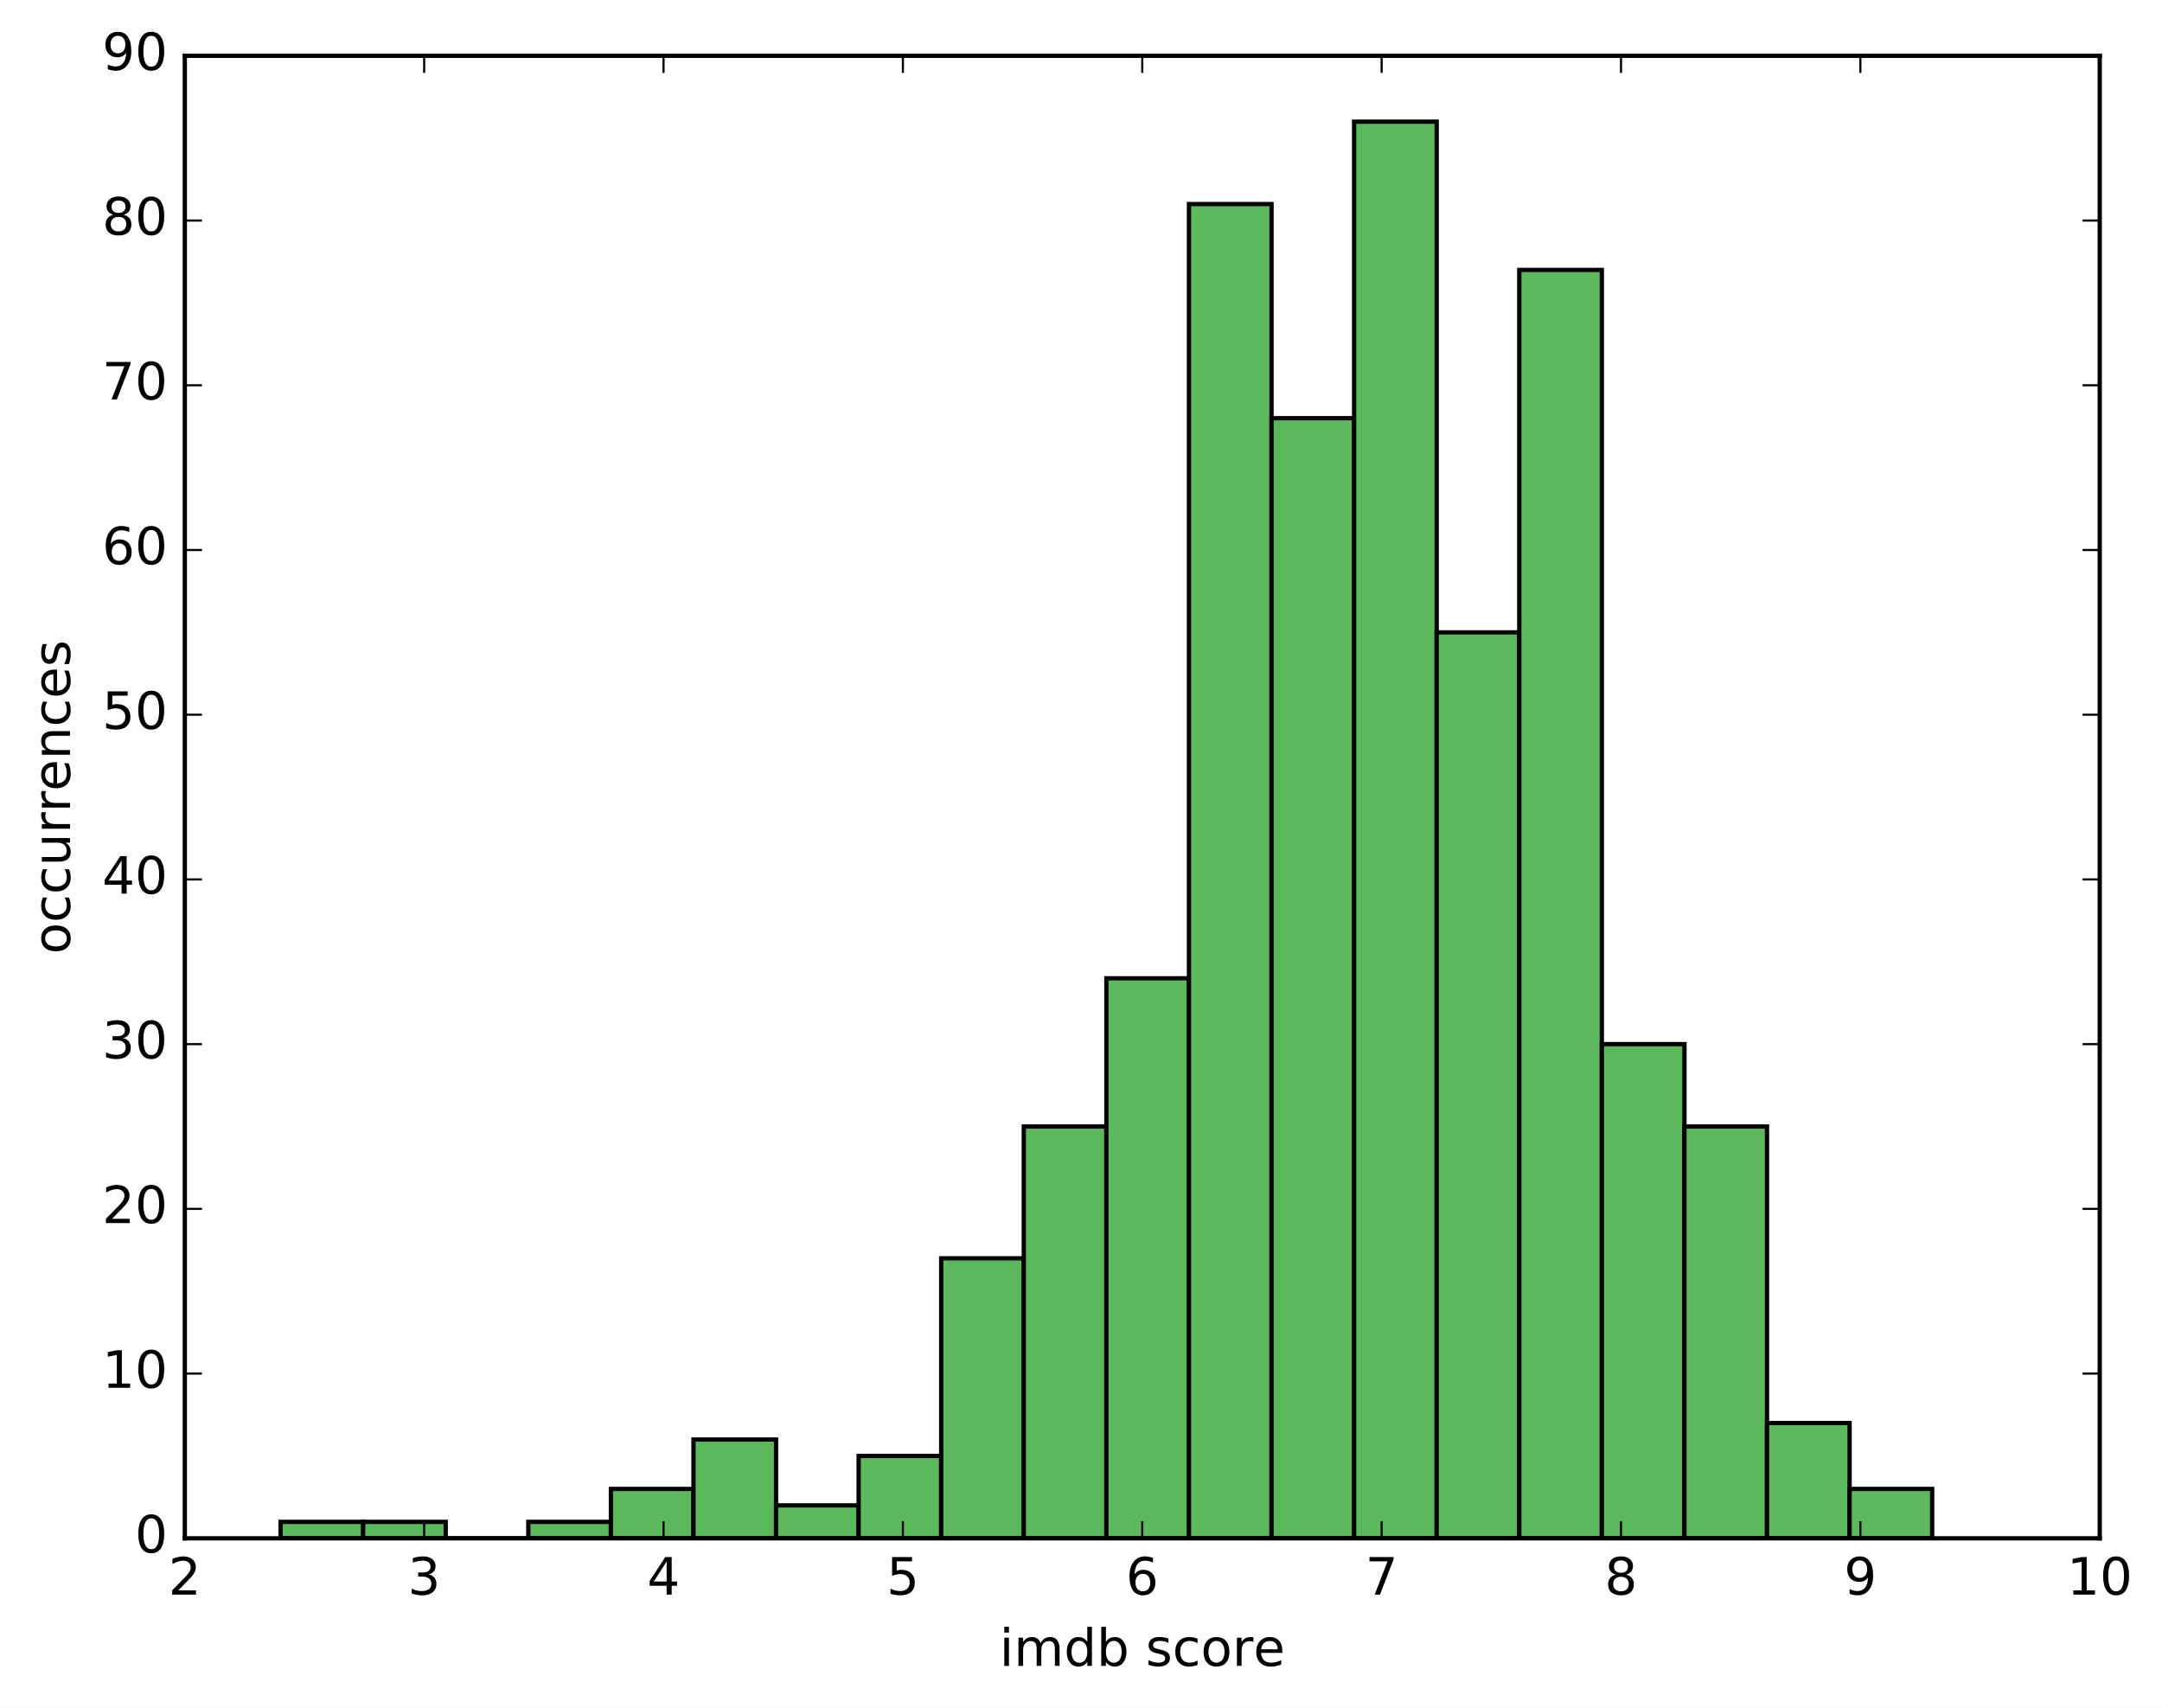
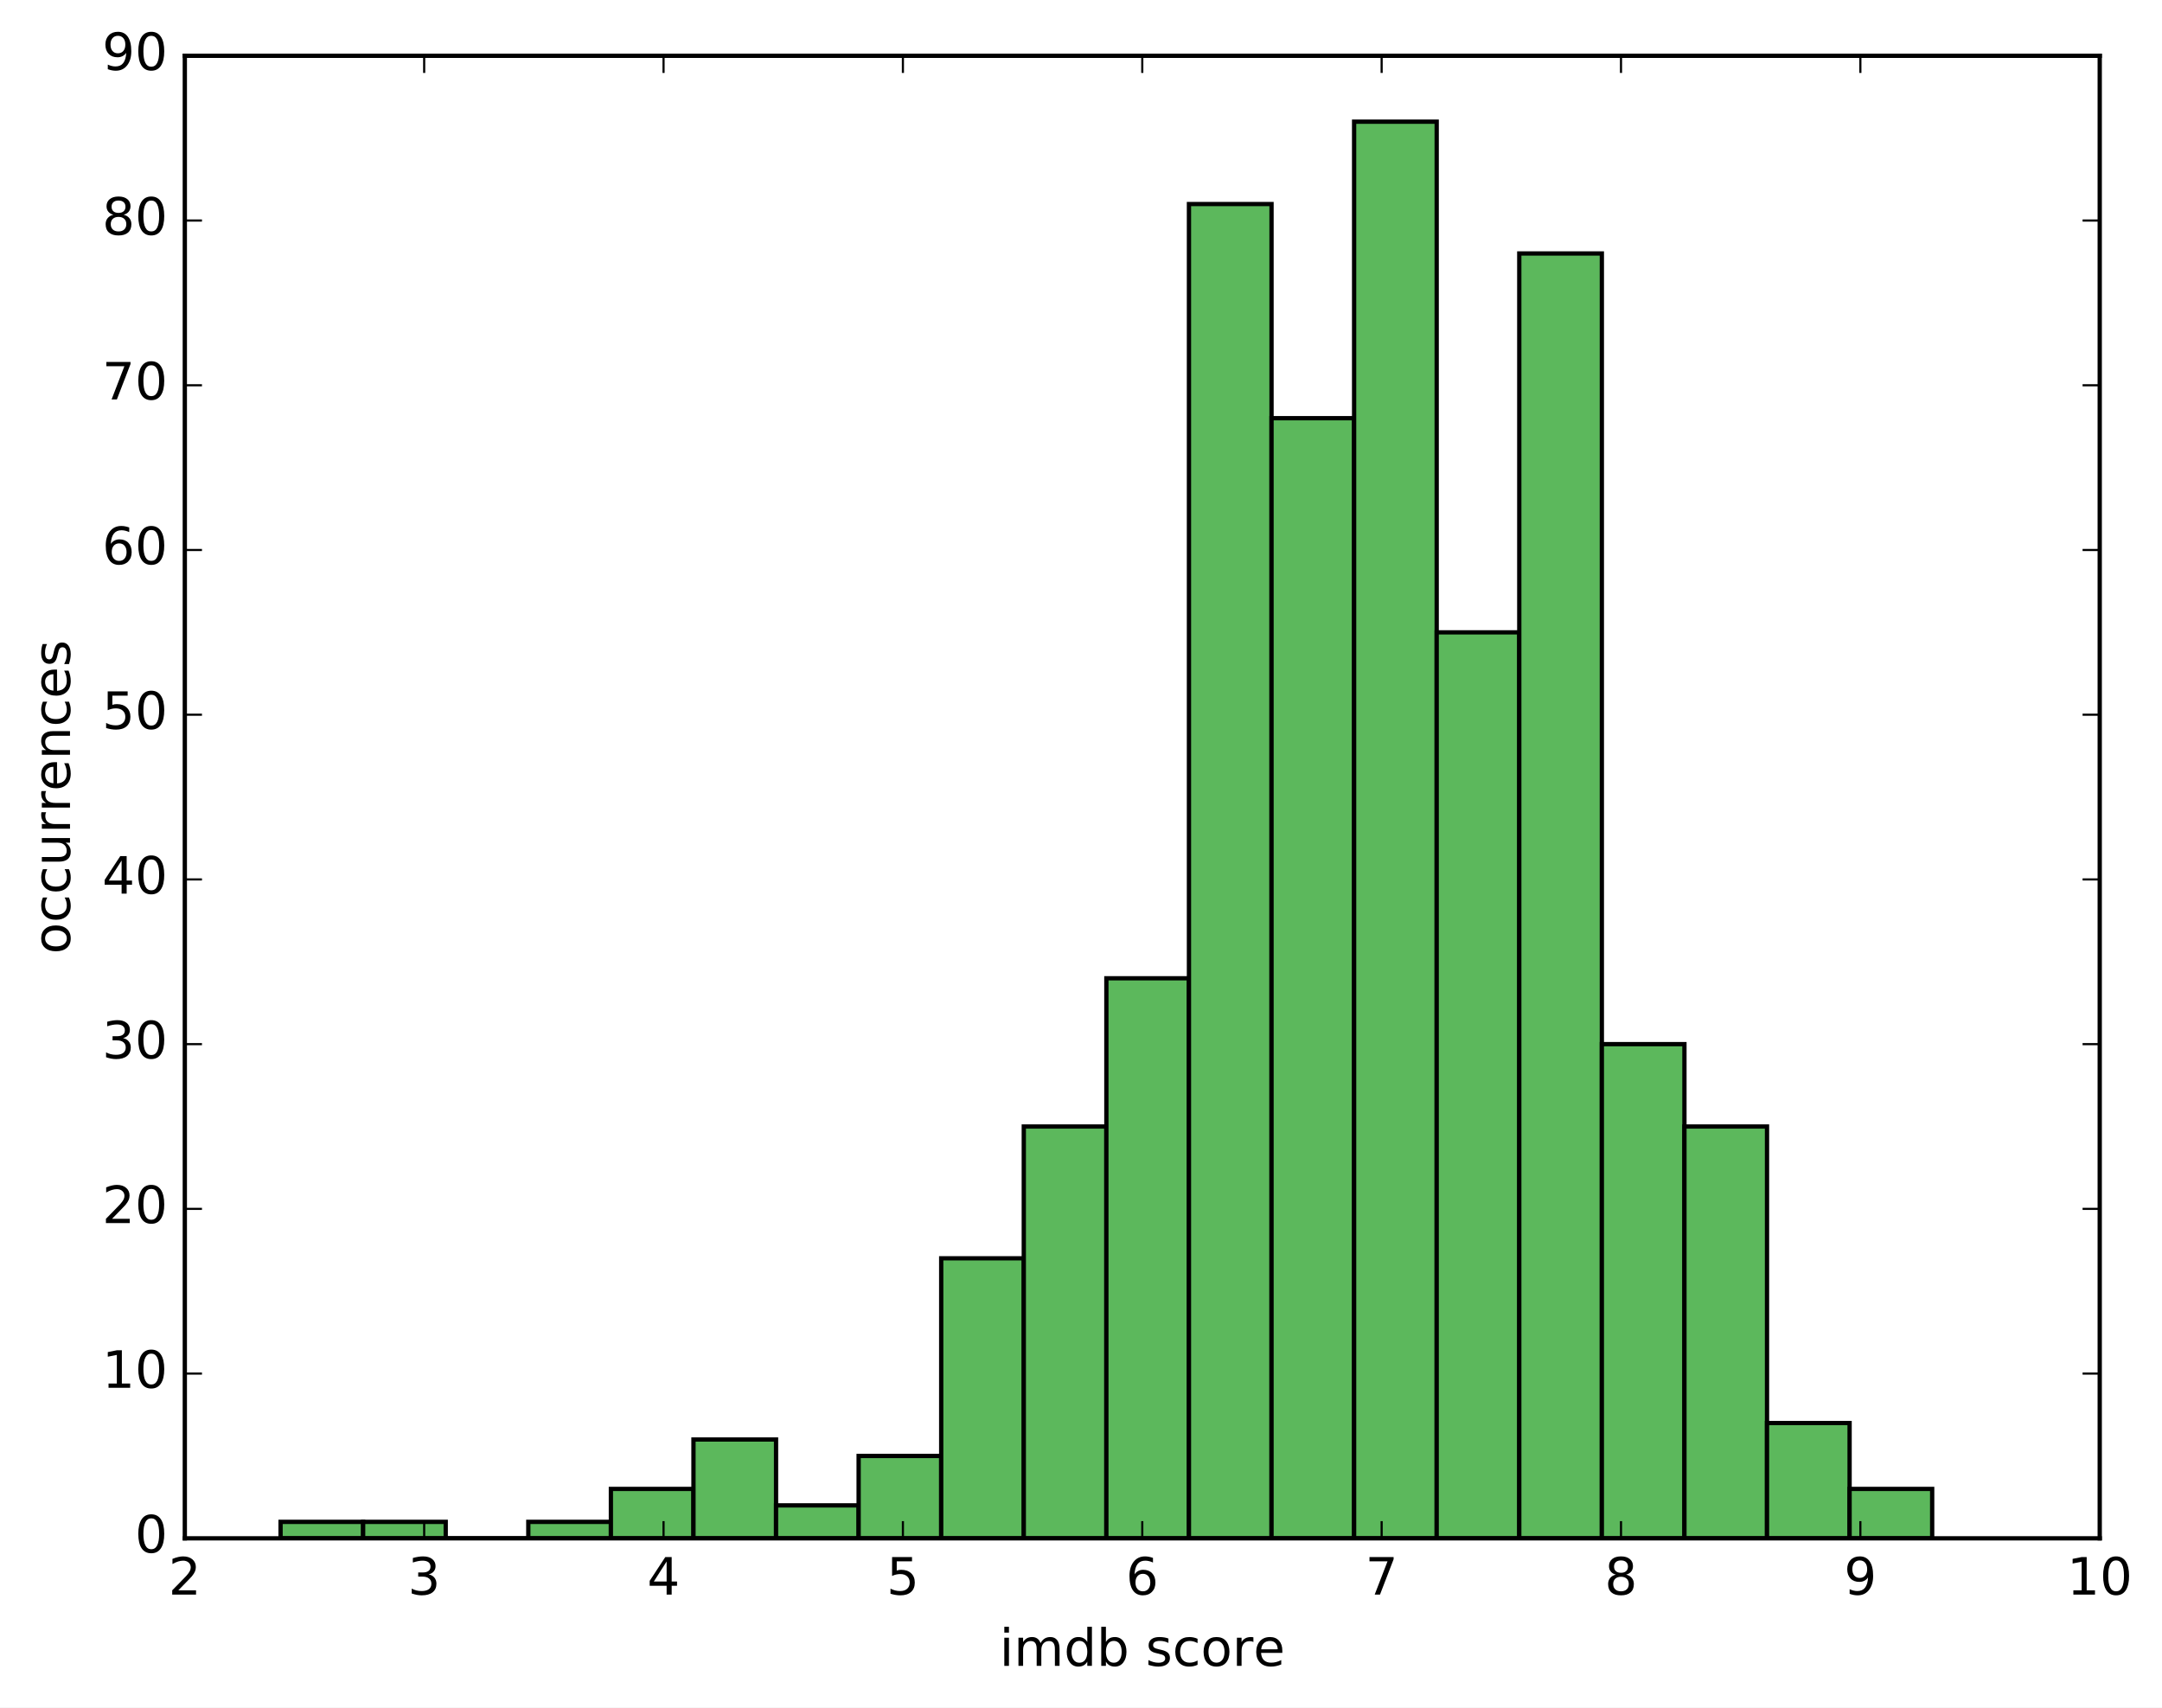
<svg xmlns="http://www.w3.org/2000/svg" xmlns:xlink="http://www.w3.org/1999/xlink" height="398pt" version="1.1" viewBox="0 0 504 398" width="504pt">
  <defs>
    <style type="text/css">
*{stroke-linecap:butt;stroke-linejoin:round;stroke-miterlimit:100000;}
  </style>
  </defs>
  <g id="figure_1">
    <g id="patch_1">
      <path d="M 0 398.034  L 504.319 398.034  L 504.319 0  L 0 0  z " style="fill:#ffffff;" />
    </g>
    <g id="axes_1">
      <g id="patch_2">
        <path d="M 43.084 358.607  L 489.484 358.607  L 489.484 13.007  L 43.084 13.007  z " style="fill:#ffffff;" />
      </g>
      <g id="patch_3">
-         <path clip-path="url(#pb5f5af9850)" d="M 65.404 358.607  L 84.655 358.607  L 84.655 354.767  L 65.404 354.767  z " style="fill:#5cb85c;stroke:#000000;stroke-linejoin:miter;" />
+         <path clip-path="url(#p7458711884)" d="M 65.404 358.607  L 84.655 358.607  L 84.655 354.767  L 65.404 354.767  z " style="fill:#5cb85c;stroke:#000000;stroke-linejoin:miter;" />
      </g>
      <g id="patch_4">
-         <path clip-path="url(#pb5f5af9850)" d="M 84.655 358.607  L 103.906 358.607  L 103.906 354.767  L 84.655 354.767  z " style="fill:#5cb85c;stroke:#000000;stroke-linejoin:miter;" />
+         <path clip-path="url(#p7458711884)" d="M 84.655 358.607  L 103.906 358.607  L 103.906 354.767  L 84.655 354.767  z " style="fill:#5cb85c;stroke:#000000;stroke-linejoin:miter;" />
      </g>
      <g id="patch_5">
-         <path clip-path="url(#pb5f5af9850)" d="M 103.906 358.607  L 123.157 358.607  L 123.157 358.607  L 103.906 358.607  z " style="fill:#5cb85c;stroke:#000000;stroke-linejoin:miter;" />
+         <path clip-path="url(#p7458711884)" d="M 103.906 358.607  L 123.157 358.607  L 123.157 358.607  L 103.906 358.607  z " style="fill:#5cb85c;stroke:#000000;stroke-linejoin:miter;" />
      </g>
      <g id="patch_6">
-         <path clip-path="url(#pb5f5af9850)" d="M 123.157 358.607  L 142.408 358.607  L 142.408 354.767  L 123.157 354.767  z " style="fill:#5cb85c;stroke:#000000;stroke-linejoin:miter;" />
+         <path clip-path="url(#p7458711884)" d="M 123.157 358.607  L 142.408 358.607  L 142.408 354.767  L 123.157 354.767  z " style="fill:#5cb85c;stroke:#000000;stroke-linejoin:miter;" />
      </g>
      <g id="patch_7">
-         <path clip-path="url(#pb5f5af9850)" d="M 142.408 358.607  L 161.659 358.607  L 161.659 347.087  L 142.408 347.087  z " style="fill:#5cb85c;stroke:#000000;stroke-linejoin:miter;" />
+         <path clip-path="url(#p7458711884)" d="M 142.408 358.607  L 161.659 358.607  L 161.659 347.087  L 142.408 347.087  z " style="fill:#5cb85c;stroke:#000000;stroke-linejoin:miter;" />
      </g>
      <g id="patch_8">
-         <path clip-path="url(#pb5f5af9850)" d="M 161.659 358.607  L 180.91 358.607  L 180.91 335.567  L 161.659 335.567  z " style="fill:#5cb85c;stroke:#000000;stroke-linejoin:miter;" />
+         <path clip-path="url(#p7458711884)" d="M 161.659 358.607  L 180.91 358.607  L 180.91 335.567  L 161.659 335.567  z " style="fill:#5cb85c;stroke:#000000;stroke-linejoin:miter;" />
      </g>
      <g id="patch_9">
-         <path clip-path="url(#pb5f5af9850)" d="M 180.91 358.607  L 200.161 358.607  L 200.161 350.927  L 180.91 350.927  z " style="fill:#5cb85c;stroke:#000000;stroke-linejoin:miter;" />
+         <path clip-path="url(#p7458711884)" d="M 180.91 358.607  L 200.161 358.607  L 200.161 350.927  L 180.91 350.927  z " style="fill:#5cb85c;stroke:#000000;stroke-linejoin:miter;" />
      </g>
      <g id="patch_10">
-         <path clip-path="url(#pb5f5af9850)" d="M 200.161 358.607  L 219.412 358.607  L 219.412 339.407  L 200.161 339.407  z " style="fill:#5cb85c;stroke:#000000;stroke-linejoin:miter;" />
+         <path clip-path="url(#p7458711884)" d="M 200.161 358.607  L 219.412 358.607  L 219.412 339.407  L 200.161 339.407  z " style="fill:#5cb85c;stroke:#000000;stroke-linejoin:miter;" />
      </g>
      <g id="patch_11">
-         <path clip-path="url(#pb5f5af9850)" d="M 219.412 358.607  L 238.663 358.607  L 238.663 293.327  L 219.412 293.327  z " style="fill:#5cb85c;stroke:#000000;stroke-linejoin:miter;" />
+         <path clip-path="url(#p7458711884)" d="M 219.412 358.607  L 238.663 358.607  L 238.663 293.327  L 219.412 293.327  z " style="fill:#5cb85c;stroke:#000000;stroke-linejoin:miter;" />
      </g>
      <g id="patch_12">
-         <path clip-path="url(#pb5f5af9850)" d="M 238.663 358.607  L 257.914 358.607  L 257.914 262.607  L 238.663 262.607  z " style="fill:#5cb85c;stroke:#000000;stroke-linejoin:miter;" />
+         <path clip-path="url(#p7458711884)" d="M 238.663 358.607  L 257.914 358.607  L 257.914 262.607  L 238.663 262.607  z " style="fill:#5cb85c;stroke:#000000;stroke-linejoin:miter;" />
      </g>
      <g id="patch_13">
-         <path clip-path="url(#pb5f5af9850)" d="M 257.914 358.607  L 277.165 358.607  L 277.165 228.047  L 257.914 228.047  z " style="fill:#5cb85c;stroke:#000000;stroke-linejoin:miter;" />
+         <path clip-path="url(#p7458711884)" d="M 257.914 358.607  L 277.165 358.607  L 277.165 228.047  L 257.914 228.047  z " style="fill:#5cb85c;stroke:#000000;stroke-linejoin:miter;" />
      </g>
      <g id="patch_14">
-         <path clip-path="url(#pb5f5af9850)" d="M 277.165 358.607  L 296.416 358.607  L 296.416 47.567  L 277.165 47.567  z " style="fill:#5cb85c;stroke:#000000;stroke-linejoin:miter;" />
+         <path clip-path="url(#p7458711884)" d="M 277.165 358.607  L 296.416 358.607  L 296.416 47.567  L 277.165 47.567  z " style="fill:#5cb85c;stroke:#000000;stroke-linejoin:miter;" />
      </g>
      <g id="patch_15">
-         <path clip-path="url(#pb5f5af9850)" d="M 296.416 358.607  L 315.667 358.607  L 315.667 97.487  L 296.416 97.487  z " style="fill:#5cb85c;stroke:#000000;stroke-linejoin:miter;" />
+         <path clip-path="url(#p7458711884)" d="M 296.416 358.607  L 315.667 358.607  L 315.667 97.487  L 296.416 97.487  z " style="fill:#5cb85c;stroke:#000000;stroke-linejoin:miter;" />
      </g>
      <g id="patch_16">
-         <path clip-path="url(#pb5f5af9850)" d="M 315.667 358.607  L 334.918 358.607  L 334.918 28.367  L 315.667 28.367  z " style="fill:#5cb85c;stroke:#000000;stroke-linejoin:miter;" />
+         <path clip-path="url(#p7458711884)" d="M 315.667 358.607  L 334.918 358.607  L 334.918 28.367  L 315.667 28.367  z " style="fill:#5cb85c;stroke:#000000;stroke-linejoin:miter;" />
      </g>
      <g id="patch_17">
-         <path clip-path="url(#pb5f5af9850)" d="M 334.918 358.607  L 354.169 358.607  L 354.169 147.407  L 334.918 147.407  z " style="fill:#5cb85c;stroke:#000000;stroke-linejoin:miter;" />
+         <path clip-path="url(#p7458711884)" d="M 334.918 358.607  L 354.169 358.607  L 354.169 147.407  L 334.918 147.407  z " style="fill:#5cb85c;stroke:#000000;stroke-linejoin:miter;" />
      </g>
      <g id="patch_18">
-         <path clip-path="url(#pb5f5af9850)" d="M 354.169 358.607  L 373.42 358.607  L 373.42 62.927  L 354.169 62.927  z " style="fill:#5cb85c;stroke:#000000;stroke-linejoin:miter;" />
+         <path clip-path="url(#p7458711884)" d="M 354.169 358.607  L 373.42 358.607  L 373.42 59.087  L 354.169 59.087  z " style="fill:#5cb85c;stroke:#000000;stroke-linejoin:miter;" />
      </g>
      <g id="patch_19">
-         <path clip-path="url(#pb5f5af9850)" d="M 373.42 358.607  L 392.671 358.607  L 392.671 243.407  L 373.42 243.407  z " style="fill:#5cb85c;stroke:#000000;stroke-linejoin:miter;" />
+         <path clip-path="url(#p7458711884)" d="M 373.42 358.607  L 392.671 358.607  L 392.671 243.407  L 373.42 243.407  z " style="fill:#5cb85c;stroke:#000000;stroke-linejoin:miter;" />
      </g>
      <g id="patch_20">
-         <path clip-path="url(#pb5f5af9850)" d="M 392.671 358.607  L 411.922 358.607  L 411.922 262.607  L 392.671 262.607  z " style="fill:#5cb85c;stroke:#000000;stroke-linejoin:miter;" />
+         <path clip-path="url(#p7458711884)" d="M 392.671 358.607  L 411.922 358.607  L 411.922 262.607  L 392.671 262.607  z " style="fill:#5cb85c;stroke:#000000;stroke-linejoin:miter;" />
      </g>
      <g id="patch_21">
-         <path clip-path="url(#pb5f5af9850)" d="M 411.922 358.607  L 431.173 358.607  L 431.173 331.727  L 411.922 331.727  z " style="fill:#5cb85c;stroke:#000000;stroke-linejoin:miter;" />
+         <path clip-path="url(#p7458711884)" d="M 411.922 358.607  L 431.173 358.607  L 431.173 331.727  L 411.922 331.727  z " style="fill:#5cb85c;stroke:#000000;stroke-linejoin:miter;" />
      </g>
      <g id="patch_22">
-         <path clip-path="url(#pb5f5af9850)" d="M 431.173 358.607  L 450.424 358.607  L 450.424 347.087  L 431.173 347.087  z " style="fill:#5cb85c;stroke:#000000;stroke-linejoin:miter;" />
+         <path clip-path="url(#p7458711884)" d="M 431.173 358.607  L 450.424 358.607  L 450.424 347.087  L 431.173 347.087  z " style="fill:#5cb85c;stroke:#000000;stroke-linejoin:miter;" />
      </g>
      <g id="patch_23">
        <path d="M 43.084 13.007  L 489.484 13.007  " style="fill:none;stroke:#000000;stroke-linecap:square;stroke-linejoin:miter;" />
      </g>
      <g id="patch_24">
        <path d="M 489.484 358.607  L 489.484 13.007  " style="fill:none;stroke:#000000;stroke-linecap:square;stroke-linejoin:miter;" />
      </g>
      <g id="patch_25">
        <path d="M 43.084 358.607  L 489.484 358.607  " style="fill:none;stroke:#000000;stroke-linecap:square;stroke-linejoin:miter;" />
      </g>
      <g id="patch_26">
        <path d="M 43.084 358.607  L 43.084 13.007  " style="fill:none;stroke:#000000;stroke-linecap:square;stroke-linejoin:miter;" />
      </g>
      <g id="matplotlib.axis_1">
        <g id="xtick_1">
          <g id="line2d_1">
            <defs>
-               <path d="M 0 0  L 0 -4  " id="m257d3e82ee" style="stroke:#000000;stroke-width:0.5;" />
-             </defs>
-             <g>
-               <use style="stroke:#000000;stroke-width:0.5;" x="43.084" xlink:href="#m257d3e82ee" y="358.607" />
+               <path d="M 0 0  L 0 -4  " id="mbb255aae9f" style="stroke:#000000;stroke-width:0.5;" />
+             </defs>
+             <g>
+               <use style="stroke:#000000;stroke-width:0.5;" x="43.084" xlink:href="#mbb255aae9f" y="358.607" />
            </g>
          </g>
          <g id="line2d_2">
            <defs>
-               <path d="M 0 0  L 0 4  " id="m4eb348fe2f" style="stroke:#000000;stroke-width:0.5;" />
-             </defs>
-             <g>
-               <use style="stroke:#000000;stroke-width:0.5;" x="43.084" xlink:href="#m4eb348fe2f" y="13.007" />
+               <path d="M 0 0  L 0 4  " id="ma4d9a3d38c" style="stroke:#000000;stroke-width:0.5;" />
+             </defs>
+             <g>
+               <use style="stroke:#000000;stroke-width:0.5;" x="43.084" xlink:href="#ma4d9a3d38c" y="13.007" />
            </g>
          </g>
          <g id="text_1">
            <defs>
              <path d="M 19.188 8.297  L 53.609 8.297  L 53.609 0  L 7.328 0  L 7.328 8.297  Q 12.938 14.109 22.625 23.891  Q 32.328 33.688 34.812 36.531  Q 39.547 41.844 41.422 45.531  Q 43.312 49.219 43.312 52.781  Q 43.312 58.594 39.234 62.25  Q 35.156 65.922 28.609 65.922  Q 23.969 65.922 18.812 64.312  Q 13.672 62.703 7.812 59.422  L 7.812 69.391  Q 13.766 71.781 18.938 73  Q 24.125 74.219 28.422 74.219  Q 39.75 74.219 46.484 68.547  Q 53.219 62.891 53.219 53.422  Q 53.219 48.922 51.531 44.891  Q 49.859 40.875 45.406 35.406  Q 44.188 33.984 37.641 27.219  Q 31.109 20.453 19.188 8.297  " id="BitstreamVeraSans-Roman-32" />
            </defs>
            <g transform="translate(39.26625 371.725)scale(0.12 -0.12)">
              <use xlink:href="#BitstreamVeraSans-Roman-32" />
            </g>
          </g>
        </g>
        <g id="xtick_2">
          <g id="line2d_3">
            <g>
-               <use style="stroke:#000000;stroke-width:0.5;" x="98.884" xlink:href="#m257d3e82ee" y="358.607" />
+               <use style="stroke:#000000;stroke-width:0.5;" x="98.884" xlink:href="#mbb255aae9f" y="358.607" />
            </g>
          </g>
          <g id="line2d_4">
            <g>
-               <use style="stroke:#000000;stroke-width:0.5;" x="98.884" xlink:href="#m4eb348fe2f" y="13.007" />
+               <use style="stroke:#000000;stroke-width:0.5;" x="98.884" xlink:href="#ma4d9a3d38c" y="13.007" />
            </g>
          </g>
          <g id="text_2">
            <defs>
              <path d="M 40.578 39.312  Q 47.656 37.797 51.625 33  Q 55.609 28.219 55.609 21.188  Q 55.609 10.406 48.188 4.484  Q 40.766 -1.422 27.094 -1.422  Q 22.516 -1.422 17.656 -0.516  Q 12.797 0.391 7.625 2.203  L 7.625 11.719  Q 11.719 9.328 16.594 8.109  Q 21.484 6.891 26.812 6.891  Q 36.078 6.891 40.938 10.547  Q 45.797 14.203 45.797 21.188  Q 45.797 27.641 41.281 31.266  Q 36.766 34.906 28.719 34.906  L 20.219 34.906  L 20.219 43.016  L 29.109 43.016  Q 36.375 43.016 40.234 45.922  Q 44.094 48.828 44.094 54.297  Q 44.094 59.906 40.109 62.906  Q 36.141 65.922 28.719 65.922  Q 24.656 65.922 20.016 65.031  Q 15.375 64.156 9.812 62.312  L 9.812 71.094  Q 15.438 72.656 20.344 73.438  Q 25.25 74.219 29.594 74.219  Q 40.828 74.219 47.359 69.109  Q 53.906 64.016 53.906 55.328  Q 53.906 49.266 50.438 45.094  Q 46.969 40.922 40.578 39.312  " id="BitstreamVeraSans-Roman-33" />
            </defs>
            <g transform="translate(95.06625 371.725)scale(0.12 -0.12)">
              <use xlink:href="#BitstreamVeraSans-Roman-33" />
            </g>
          </g>
        </g>
        <g id="xtick_3">
          <g id="line2d_5">
            <g>
-               <use style="stroke:#000000;stroke-width:0.5;" x="154.684" xlink:href="#m257d3e82ee" y="358.607" />
+               <use style="stroke:#000000;stroke-width:0.5;" x="154.684" xlink:href="#mbb255aae9f" y="358.607" />
            </g>
          </g>
          <g id="line2d_6">
            <g>
-               <use style="stroke:#000000;stroke-width:0.5;" x="154.684" xlink:href="#m4eb348fe2f" y="13.007" />
+               <use style="stroke:#000000;stroke-width:0.5;" x="154.684" xlink:href="#ma4d9a3d38c" y="13.007" />
            </g>
          </g>
          <g id="text_3">
            <defs>
              <path d="M 37.797 64.312  L 12.891 25.391  L 37.797 25.391  z M 35.203 72.906  L 47.609 72.906  L 47.609 25.391  L 58.016 25.391  L 58.016 17.188  L 47.609 17.188  L 47.609 0  L 37.797 0  L 37.797 17.188  L 4.891 17.188  L 4.891 26.703  z " id="BitstreamVeraSans-Roman-34" />
            </defs>
            <g transform="translate(150.8663 371.725)scale(0.12 -0.12)">
              <use xlink:href="#BitstreamVeraSans-Roman-34" />
            </g>
          </g>
        </g>
        <g id="xtick_4">
          <g id="line2d_7">
            <g>
-               <use style="stroke:#000000;stroke-width:0.5;" x="210.484" xlink:href="#m257d3e82ee" y="358.607" />
+               <use style="stroke:#000000;stroke-width:0.5;" x="210.484" xlink:href="#mbb255aae9f" y="358.607" />
            </g>
          </g>
          <g id="line2d_8">
            <g>
-               <use style="stroke:#000000;stroke-width:0.5;" x="210.484" xlink:href="#m4eb348fe2f" y="13.007" />
+               <use style="stroke:#000000;stroke-width:0.5;" x="210.484" xlink:href="#ma4d9a3d38c" y="13.007" />
            </g>
          </g>
          <g id="text_4">
            <defs>
              <path d="M 10.797 72.906  L 49.516 72.906  L 49.516 64.594  L 19.828 64.594  L 19.828 46.734  Q 21.969 47.469 24.109 47.828  Q 26.266 48.188 28.422 48.188  Q 40.625 48.188 47.75 41.5  Q 54.891 34.812 54.891 23.391  Q 54.891 11.625 47.562 5.094  Q 40.234 -1.422 26.906 -1.422  Q 22.312 -1.422 17.547 -0.641  Q 12.797 0.141 7.719 1.703  L 7.719 11.625  Q 12.109 9.234 16.797 8.062  Q 21.484 6.891 26.703 6.891  Q 35.156 6.891 40.078 11.328  Q 45.016 15.766 45.016 23.391  Q 45.016 31 40.078 35.438  Q 35.156 39.891 26.703 39.891  Q 22.75 39.891 18.812 39.016  Q 14.891 38.141 10.797 36.281  z " id="BitstreamVeraSans-Roman-35" />
            </defs>
            <g transform="translate(206.6662 371.725)scale(0.12 -0.12)">
              <use xlink:href="#BitstreamVeraSans-Roman-35" />
            </g>
          </g>
        </g>
        <g id="xtick_5">
          <g id="line2d_9">
            <g>
-               <use style="stroke:#000000;stroke-width:0.5;" x="266.284" xlink:href="#m257d3e82ee" y="358.607" />
+               <use style="stroke:#000000;stroke-width:0.5;" x="266.284" xlink:href="#mbb255aae9f" y="358.607" />
            </g>
          </g>
          <g id="line2d_10">
            <g>
-               <use style="stroke:#000000;stroke-width:0.5;" x="266.284" xlink:href="#m4eb348fe2f" y="13.007" />
+               <use style="stroke:#000000;stroke-width:0.5;" x="266.284" xlink:href="#ma4d9a3d38c" y="13.007" />
            </g>
          </g>
          <g id="text_5">
            <defs>
              <path d="M 33.016 40.375  Q 26.375 40.375 22.484 35.828  Q 18.609 31.297 18.609 23.391  Q 18.609 15.531 22.484 10.953  Q 26.375 6.391 33.016 6.391  Q 39.656 6.391 43.531 10.953  Q 47.406 15.531 47.406 23.391  Q 47.406 31.297 43.531 35.828  Q 39.656 40.375 33.016 40.375  M 52.594 71.297  L 52.594 62.312  Q 48.875 64.062 45.094 64.984  Q 41.312 65.922 37.594 65.922  Q 27.828 65.922 22.672 59.328  Q 17.531 52.734 16.797 39.406  Q 19.672 43.656 24.016 45.922  Q 28.375 48.188 33.594 48.188  Q 44.578 48.188 50.953 41.516  Q 57.328 34.859 57.328 23.391  Q 57.328 12.156 50.688 5.359  Q 44.047 -1.422 33.016 -1.422  Q 20.359 -1.422 13.672 8.266  Q 6.984 17.969 6.984 36.375  Q 6.984 53.656 15.188 63.938  Q 23.391 74.219 37.203 74.219  Q 40.922 74.219 44.703 73.484  Q 48.484 72.75 52.594 71.297  " id="BitstreamVeraSans-Roman-36" />
            </defs>
            <g transform="translate(262.4663 371.725)scale(0.12 -0.12)">
              <use xlink:href="#BitstreamVeraSans-Roman-36" />
            </g>
          </g>
        </g>
        <g id="xtick_6">
          <g id="line2d_11">
            <g>
-               <use style="stroke:#000000;stroke-width:0.5;" x="322.084" xlink:href="#m257d3e82ee" y="358.607" />
+               <use style="stroke:#000000;stroke-width:0.5;" x="322.084" xlink:href="#mbb255aae9f" y="358.607" />
            </g>
          </g>
          <g id="line2d_12">
            <g>
-               <use style="stroke:#000000;stroke-width:0.5;" x="322.084" xlink:href="#m4eb348fe2f" y="13.007" />
+               <use style="stroke:#000000;stroke-width:0.5;" x="322.084" xlink:href="#ma4d9a3d38c" y="13.007" />
            </g>
          </g>
          <g id="text_6">
            <defs>
              <path d="M 8.203 72.906  L 55.078 72.906  L 55.078 68.703  L 28.609 0  L 18.312 0  L 43.219 64.594  L 8.203 64.594  z " id="BitstreamVeraSans-Roman-37" />
            </defs>
            <g transform="translate(318.2663 371.725)scale(0.12 -0.12)">
              <use xlink:href="#BitstreamVeraSans-Roman-37" />
            </g>
          </g>
        </g>
        <g id="xtick_7">
          <g id="line2d_13">
            <g>
-               <use style="stroke:#000000;stroke-width:0.5;" x="377.884" xlink:href="#m257d3e82ee" y="358.607" />
+               <use style="stroke:#000000;stroke-width:0.5;" x="377.884" xlink:href="#mbb255aae9f" y="358.607" />
            </g>
          </g>
          <g id="line2d_14">
            <g>
-               <use style="stroke:#000000;stroke-width:0.5;" x="377.884" xlink:href="#m4eb348fe2f" y="13.007" />
+               <use style="stroke:#000000;stroke-width:0.5;" x="377.884" xlink:href="#ma4d9a3d38c" y="13.007" />
            </g>
          </g>
          <g id="text_7">
            <defs>
              <path d="M 31.781 34.625  Q 24.75 34.625 20.719 30.859  Q 16.703 27.094 16.703 20.516  Q 16.703 13.922 20.719 10.156  Q 24.75 6.391 31.781 6.391  Q 38.812 6.391 42.859 10.172  Q 46.922 13.969 46.922 20.516  Q 46.922 27.094 42.891 30.859  Q 38.875 34.625 31.781 34.625  M 21.922 38.812  Q 15.578 40.375 12.031 44.719  Q 8.5 49.078 8.5 55.328  Q 8.5 64.062 14.719 69.141  Q 20.953 74.219 31.781 74.219  Q 42.672 74.219 48.875 69.141  Q 55.078 64.062 55.078 55.328  Q 55.078 49.078 51.531 44.719  Q 48 40.375 41.703 38.812  Q 48.828 37.156 52.797 32.312  Q 56.781 27.484 56.781 20.516  Q 56.781 9.906 50.312 4.234  Q 43.844 -1.422 31.781 -1.422  Q 19.734 -1.422 13.25 4.234  Q 6.781 9.906 6.781 20.516  Q 6.781 27.484 10.781 32.312  Q 14.797 37.156 21.922 38.812  M 18.312 54.391  Q 18.312 48.734 21.844 45.562  Q 25.391 42.391 31.781 42.391  Q 38.141 42.391 41.719 45.562  Q 45.312 48.734 45.312 54.391  Q 45.312 60.062 41.719 63.234  Q 38.141 66.406 31.781 66.406  Q 25.391 66.406 21.844 63.234  Q 18.312 60.062 18.312 54.391  " id="BitstreamVeraSans-Roman-38" />
            </defs>
            <g transform="translate(374.0663 371.725)scale(0.12 -0.12)">
              <use xlink:href="#BitstreamVeraSans-Roman-38" />
            </g>
          </g>
        </g>
        <g id="xtick_8">
          <g id="line2d_15">
            <g>
-               <use style="stroke:#000000;stroke-width:0.5;" x="433.684" xlink:href="#m257d3e82ee" y="358.607" />
+               <use style="stroke:#000000;stroke-width:0.5;" x="433.684" xlink:href="#mbb255aae9f" y="358.607" />
            </g>
          </g>
          <g id="line2d_16">
            <g>
-               <use style="stroke:#000000;stroke-width:0.5;" x="433.684" xlink:href="#m4eb348fe2f" y="13.007" />
+               <use style="stroke:#000000;stroke-width:0.5;" x="433.684" xlink:href="#ma4d9a3d38c" y="13.007" />
            </g>
          </g>
          <g id="text_8">
            <defs>
              <path d="M 10.984 1.516  L 10.984 10.5  Q 14.703 8.734 18.5 7.812  Q 22.312 6.891 25.984 6.891  Q 35.75 6.891 40.891 13.453  Q 46.047 20.016 46.781 33.406  Q 43.953 29.203 39.594 26.953  Q 35.25 24.703 29.984 24.703  Q 19.047 24.703 12.672 31.312  Q 6.297 37.938 6.297 49.422  Q 6.297 60.641 12.938 67.422  Q 19.578 74.219 30.609 74.219  Q 43.266 74.219 49.922 64.516  Q 56.594 54.828 56.594 36.375  Q 56.594 19.141 48.406 8.859  Q 40.234 -1.422 26.422 -1.422  Q 22.703 -1.422 18.891 -0.688  Q 15.094 0.047 10.984 1.516  M 30.609 32.422  Q 37.25 32.422 41.125 36.953  Q 45.016 41.5 45.016 49.422  Q 45.016 57.281 41.125 61.844  Q 37.25 66.406 30.609 66.406  Q 23.969 66.406 20.094 61.844  Q 16.219 57.281 16.219 49.422  Q 16.219 41.5 20.094 36.953  Q 23.969 32.422 30.609 32.422  " id="BitstreamVeraSans-Roman-39" />
            </defs>
            <g transform="translate(429.8662 371.725)scale(0.12 -0.12)">
              <use xlink:href="#BitstreamVeraSans-Roman-39" />
            </g>
          </g>
        </g>
        <g id="xtick_9">
          <g id="line2d_17">
            <g>
-               <use style="stroke:#000000;stroke-width:0.5;" x="489.484" xlink:href="#m257d3e82ee" y="358.607" />
+               <use style="stroke:#000000;stroke-width:0.5;" x="489.484" xlink:href="#mbb255aae9f" y="358.607" />
            </g>
          </g>
          <g id="line2d_18">
            <g>
-               <use style="stroke:#000000;stroke-width:0.5;" x="489.484" xlink:href="#m4eb348fe2f" y="13.007" />
+               <use style="stroke:#000000;stroke-width:0.5;" x="489.484" xlink:href="#ma4d9a3d38c" y="13.007" />
            </g>
          </g>
          <g id="text_9">
            <defs>
              <path d="M 31.781 66.406  Q 24.172 66.406 20.328 58.906  Q 16.5 51.422 16.5 36.375  Q 16.5 21.391 20.328 13.891  Q 24.172 6.391 31.781 6.391  Q 39.453 6.391 43.281 13.891  Q 47.125 21.391 47.125 36.375  Q 47.125 51.422 43.281 58.906  Q 39.453 66.406 31.781 66.406  M 31.781 74.219  Q 44.047 74.219 50.516 64.516  Q 56.984 54.828 56.984 36.375  Q 56.984 17.969 50.516 8.266  Q 44.047 -1.422 31.781 -1.422  Q 19.531 -1.422 13.062 8.266  Q 6.594 17.969 6.594 36.375  Q 6.594 54.828 13.062 64.516  Q 19.531 74.219 31.781 74.219  " id="BitstreamVeraSans-Roman-30" />
              <path d="M 12.406 8.297  L 28.516 8.297  L 28.516 63.922  L 10.984 60.406  L 10.984 69.391  L 28.422 72.906  L 38.281 72.906  L 38.281 8.297  L 54.391 8.297  L 54.391 0  L 12.406 0  z " id="BitstreamVeraSans-Roman-31" />
            </defs>
            <g transform="translate(481.8487 371.725)scale(0.12 -0.12)">
              <use xlink:href="#BitstreamVeraSans-Roman-31" />
              <use x="63.623" xlink:href="#BitstreamVeraSans-Roman-30" />
            </g>
          </g>
        </g>
        <g id="text_10">
          <defs>
            <path id="BitstreamVeraSans-Roman-20" />
            <path d="M 52 44.188  Q 55.375 50.25 60.062 53.125  Q 64.75 56 71.094 56  Q 79.641 56 84.281 50.016  Q 88.922 44.047 88.922 33.016  L 88.922 0  L 79.891 0  L 79.891 32.719  Q 79.891 40.578 77.094 44.375  Q 74.312 48.188 68.609 48.188  Q 61.625 48.188 57.562 43.547  Q 53.516 38.922 53.516 30.906  L 53.516 0  L 44.484 0  L 44.484 32.719  Q 44.484 40.625 41.703 44.406  Q 38.922 48.188 33.109 48.188  Q 26.219 48.188 22.156 43.531  Q 18.109 38.875 18.109 30.906  L 18.109 0  L 9.078 0  L 9.078 54.688  L 18.109 54.688  L 18.109 46.188  Q 21.188 51.219 25.484 53.609  Q 29.781 56 35.688 56  Q 41.656 56 45.828 52.969  Q 50 49.953 52 44.188  " id="BitstreamVeraSans-Roman-6d" />
            <path d="M 30.609 48.391  Q 23.391 48.391 19.188 42.75  Q 14.984 37.109 14.984 27.297  Q 14.984 17.484 19.156 11.844  Q 23.344 6.203 30.609 6.203  Q 37.797 6.203 41.984 11.859  Q 46.188 17.531 46.188 27.297  Q 46.188 37.016 41.984 42.703  Q 37.797 48.391 30.609 48.391  M 30.609 56  Q 42.328 56 49.016 48.375  Q 55.719 40.766 55.719 27.297  Q 55.719 13.875 49.016 6.219  Q 42.328 -1.422 30.609 -1.422  Q 18.844 -1.422 12.172 6.219  Q 5.516 13.875 5.516 27.297  Q 5.516 40.766 12.172 48.375  Q 18.844 56 30.609 56  " id="BitstreamVeraSans-Roman-6f" />
            <path d="M 9.422 54.688  L 18.406 54.688  L 18.406 0  L 9.422 0  z M 9.422 75.984  L 18.406 75.984  L 18.406 64.594  L 9.422 64.594  z " id="BitstreamVeraSans-Roman-69" />
            <path d="M 56.203 29.594  L 56.203 25.203  L 14.891 25.203  Q 15.484 15.922 20.484 11.062  Q 25.484 6.203 34.422 6.203  Q 39.594 6.203 44.453 7.469  Q 49.312 8.734 54.109 11.281  L 54.109 2.781  Q 49.266 0.734 44.188 -0.344  Q 39.109 -1.422 33.891 -1.422  Q 20.797 -1.422 13.156 6.188  Q 5.516 13.812 5.516 26.812  Q 5.516 40.234 12.766 48.109  Q 20.016 56 32.328 56  Q 43.359 56 49.781 48.891  Q 56.203 41.797 56.203 29.594  M 47.219 32.234  Q 47.125 39.594 43.094 43.984  Q 39.062 48.391 32.422 48.391  Q 24.906 48.391 20.391 44.141  Q 15.875 39.891 15.188 32.172  z " id="BitstreamVeraSans-Roman-65" />
            <path d="M 45.406 46.391  L 45.406 75.984  L 54.391 75.984  L 54.391 0  L 45.406 0  L 45.406 8.203  Q 42.578 3.328 38.25 0.953  Q 33.938 -1.422 27.875 -1.422  Q 17.969 -1.422 11.734 6.484  Q 5.516 14.406 5.516 27.297  Q 5.516 40.188 11.734 48.094  Q 17.969 56 27.875 56  Q 33.938 56 38.25 53.625  Q 42.578 51.266 45.406 46.391  M 14.797 27.297  Q 14.797 17.391 18.875 11.75  Q 22.953 6.109 30.078 6.109  Q 37.203 6.109 41.297 11.75  Q 45.406 17.391 45.406 27.297  Q 45.406 37.203 41.297 42.844  Q 37.203 48.484 30.078 48.484  Q 22.953 48.484 18.875 42.844  Q 14.797 37.203 14.797 27.297  " id="BitstreamVeraSans-Roman-64" />
            <path d="M 41.109 46.297  Q 39.594 47.172 37.812 47.578  Q 36.031 48 33.891 48  Q 26.266 48 22.188 43.047  Q 18.109 38.094 18.109 28.812  L 18.109 0  L 9.078 0  L 9.078 54.688  L 18.109 54.688  L 18.109 46.188  Q 20.953 51.172 25.484 53.578  Q 30.031 56 36.531 56  Q 37.453 56 38.578 55.875  Q 39.703 55.766 41.062 55.516  z " id="BitstreamVeraSans-Roman-72" />
            <path d="M 44.281 53.078  L 44.281 44.578  Q 40.484 46.531 36.375 47.5  Q 32.281 48.484 27.875 48.484  Q 21.188 48.484 17.844 46.438  Q 14.5 44.391 14.5 40.281  Q 14.5 37.156 16.891 35.375  Q 19.281 33.594 26.516 31.984  L 29.594 31.297  Q 39.156 29.25 43.188 25.516  Q 47.219 21.781 47.219 15.094  Q 47.219 7.469 41.188 3.016  Q 35.156 -1.422 24.609 -1.422  Q 20.219 -1.422 15.453 -0.562  Q 10.688 0.297 5.422 2  L 5.422 11.281  Q 10.406 8.688 15.234 7.391  Q 20.062 6.109 24.812 6.109  Q 31.156 6.109 34.562 8.281  Q 37.984 10.453 37.984 14.406  Q 37.984 18.062 35.516 20.016  Q 33.062 21.969 24.703 23.781  L 21.578 24.516  Q 13.234 26.266 9.516 29.906  Q 5.812 33.547 5.812 39.891  Q 5.812 47.609 11.281 51.797  Q 16.75 56 26.812 56  Q 31.781 56 36.172 55.266  Q 40.578 54.547 44.281 53.078  " id="BitstreamVeraSans-Roman-73" />
            <path d="M 48.781 52.594  L 48.781 44.188  Q 44.969 46.297 41.141 47.344  Q 37.312 48.391 33.406 48.391  Q 24.656 48.391 19.812 42.844  Q 14.984 37.312 14.984 27.297  Q 14.984 17.281 19.812 11.734  Q 24.656 6.203 33.406 6.203  Q 37.312 6.203 41.141 7.25  Q 44.969 8.297 48.781 10.406  L 48.781 2.094  Q 45.016 0.344 40.984 -0.531  Q 36.969 -1.422 32.422 -1.422  Q 20.062 -1.422 12.781 6.344  Q 5.516 14.109 5.516 27.297  Q 5.516 40.672 12.859 48.328  Q 20.219 56 33.016 56  Q 37.156 56 41.109 55.141  Q 45.062 54.297 48.781 52.594  " id="BitstreamVeraSans-Roman-63" />
            <path d="M 48.688 27.297  Q 48.688 37.203 44.609 42.844  Q 40.531 48.484 33.406 48.484  Q 26.266 48.484 22.188 42.844  Q 18.109 37.203 18.109 27.297  Q 18.109 17.391 22.188 11.75  Q 26.266 6.109 33.406 6.109  Q 40.531 6.109 44.609 11.75  Q 48.688 17.391 48.688 27.297  M 18.109 46.391  Q 20.953 51.266 25.266 53.625  Q 29.594 56 35.594 56  Q 45.562 56 51.781 48.094  Q 58.016 40.188 58.016 27.297  Q 58.016 14.406 51.781 6.484  Q 45.562 -1.422 35.594 -1.422  Q 29.594 -1.422 25.266 0.953  Q 20.953 3.328 18.109 8.203  L 18.109 0  L 9.078 0  L 9.078 75.984  L 18.109 75.984  z " id="BitstreamVeraSans-Roman-62" />
          </defs>
          <g transform="translate(232.995 388.3388)scale(0.12 -0.12)">
            <use xlink:href="#BitstreamVeraSans-Roman-69" />
            <use x="27.783" xlink:href="#BitstreamVeraSans-Roman-6d" />
            <use x="125.195" xlink:href="#BitstreamVeraSans-Roman-64" />
            <use x="188.672" xlink:href="#BitstreamVeraSans-Roman-62" />
            <use x="252.148" xlink:href="#BitstreamVeraSans-Roman-20" />
            <use x="283.936" xlink:href="#BitstreamVeraSans-Roman-73" />
            <use x="336.035" xlink:href="#BitstreamVeraSans-Roman-63" />
            <use x="391.016" xlink:href="#BitstreamVeraSans-Roman-6f" />
            <use x="452.197" xlink:href="#BitstreamVeraSans-Roman-72" />
            <use x="493.279" xlink:href="#BitstreamVeraSans-Roman-65" />
          </g>
        </g>
      </g>
      <g id="matplotlib.axis_2">
        <g id="ytick_1">
          <g id="line2d_19">
            <defs>
-               <path d="M 0 0  L 4 0  " id="m8528db3f2e" style="stroke:#000000;stroke-width:0.5;" />
-             </defs>
-             <g>
-               <use style="stroke:#000000;stroke-width:0.5;" x="43.084" xlink:href="#m8528db3f2e" y="358.607" />
+               <path d="M 0 0  L 4 0  " id="ma948733804" style="stroke:#000000;stroke-width:0.5;" />
+             </defs>
+             <g>
+               <use style="stroke:#000000;stroke-width:0.5;" x="43.084" xlink:href="#ma948733804" y="358.607" />
            </g>
          </g>
          <g id="line2d_20">
            <defs>
-               <path d="M 0 0  L -4 0  " id="mbd3c36af04" style="stroke:#000000;stroke-width:0.5;" />
-             </defs>
-             <g>
-               <use style="stroke:#000000;stroke-width:0.5;" x="489.484" xlink:href="#mbd3c36af04" y="358.607" />
+               <path d="M 0 0  L -4 0  " id="mffda8db247" style="stroke:#000000;stroke-width:0.5;" />
+             </defs>
+             <g>
+               <use style="stroke:#000000;stroke-width:0.5;" x="489.484" xlink:href="#mffda8db247" y="358.607" />
            </g>
          </g>
          <g id="text_11">
            <g transform="translate(31.44875 361.9181)scale(0.12 -0.12)">
              <use xlink:href="#BitstreamVeraSans-Roman-30" />
            </g>
          </g>
        </g>
        <g id="ytick_2">
          <g id="line2d_21">
            <g>
-               <use style="stroke:#000000;stroke-width:0.5;" x="43.084" xlink:href="#m8528db3f2e" y="320.207" />
+               <use style="stroke:#000000;stroke-width:0.5;" x="43.084" xlink:href="#ma948733804" y="320.207" />
            </g>
          </g>
          <g id="line2d_22">
            <g>
-               <use style="stroke:#000000;stroke-width:0.5;" x="489.484" xlink:href="#mbd3c36af04" y="320.207" />
+               <use style="stroke:#000000;stroke-width:0.5;" x="489.484" xlink:href="#mffda8db247" y="320.207" />
            </g>
          </g>
          <g id="text_12">
            <g transform="translate(23.81375 323.5181)scale(0.12 -0.12)">
              <use xlink:href="#BitstreamVeraSans-Roman-31" />
              <use x="63.623" xlink:href="#BitstreamVeraSans-Roman-30" />
            </g>
          </g>
        </g>
        <g id="ytick_3">
          <g id="line2d_23">
            <g>
-               <use style="stroke:#000000;stroke-width:0.5;" x="43.084" xlink:href="#m8528db3f2e" y="281.807" />
+               <use style="stroke:#000000;stroke-width:0.5;" x="43.084" xlink:href="#ma948733804" y="281.807" />
            </g>
          </g>
          <g id="line2d_24">
            <g>
-               <use style="stroke:#000000;stroke-width:0.5;" x="489.484" xlink:href="#mbd3c36af04" y="281.807" />
+               <use style="stroke:#000000;stroke-width:0.5;" x="489.484" xlink:href="#mffda8db247" y="281.807" />
            </g>
          </g>
          <g id="text_13">
            <g transform="translate(23.81375 285.1181)scale(0.12 -0.12)">
              <use xlink:href="#BitstreamVeraSans-Roman-32" />
              <use x="63.623" xlink:href="#BitstreamVeraSans-Roman-30" />
            </g>
          </g>
        </g>
        <g id="ytick_4">
          <g id="line2d_25">
            <g>
-               <use style="stroke:#000000;stroke-width:0.5;" x="43.084" xlink:href="#m8528db3f2e" y="243.407" />
+               <use style="stroke:#000000;stroke-width:0.5;" x="43.084" xlink:href="#ma948733804" y="243.407" />
            </g>
          </g>
          <g id="line2d_26">
            <g>
-               <use style="stroke:#000000;stroke-width:0.5;" x="489.484" xlink:href="#mbd3c36af04" y="243.407" />
+               <use style="stroke:#000000;stroke-width:0.5;" x="489.484" xlink:href="#mffda8db247" y="243.407" />
            </g>
          </g>
          <g id="text_14">
            <g transform="translate(23.81375 246.7181)scale(0.12 -0.12)">
              <use xlink:href="#BitstreamVeraSans-Roman-33" />
              <use x="63.623" xlink:href="#BitstreamVeraSans-Roman-30" />
            </g>
          </g>
        </g>
        <g id="ytick_5">
          <g id="line2d_27">
            <g>
-               <use style="stroke:#000000;stroke-width:0.5;" x="43.084" xlink:href="#m8528db3f2e" y="205.007" />
+               <use style="stroke:#000000;stroke-width:0.5;" x="43.084" xlink:href="#ma948733804" y="205.007" />
            </g>
          </g>
          <g id="line2d_28">
            <g>
-               <use style="stroke:#000000;stroke-width:0.5;" x="489.484" xlink:href="#mbd3c36af04" y="205.007" />
+               <use style="stroke:#000000;stroke-width:0.5;" x="489.484" xlink:href="#mffda8db247" y="205.007" />
            </g>
          </g>
          <g id="text_15">
            <g transform="translate(23.81375 208.3181)scale(0.12 -0.12)">
              <use xlink:href="#BitstreamVeraSans-Roman-34" />
              <use x="63.623" xlink:href="#BitstreamVeraSans-Roman-30" />
            </g>
          </g>
        </g>
        <g id="ytick_6">
          <g id="line2d_29">
            <g>
-               <use style="stroke:#000000;stroke-width:0.5;" x="43.084" xlink:href="#m8528db3f2e" y="166.607" />
+               <use style="stroke:#000000;stroke-width:0.5;" x="43.084" xlink:href="#ma948733804" y="166.607" />
            </g>
          </g>
          <g id="line2d_30">
            <g>
-               <use style="stroke:#000000;stroke-width:0.5;" x="489.484" xlink:href="#mbd3c36af04" y="166.607" />
+               <use style="stroke:#000000;stroke-width:0.5;" x="489.484" xlink:href="#mffda8db247" y="166.607" />
            </g>
          </g>
          <g id="text_16">
            <g transform="translate(23.81375 169.9181)scale(0.12 -0.12)">
              <use xlink:href="#BitstreamVeraSans-Roman-35" />
              <use x="63.623" xlink:href="#BitstreamVeraSans-Roman-30" />
            </g>
          </g>
        </g>
        <g id="ytick_7">
          <g id="line2d_31">
            <g>
-               <use style="stroke:#000000;stroke-width:0.5;" x="43.084" xlink:href="#m8528db3f2e" y="128.207" />
+               <use style="stroke:#000000;stroke-width:0.5;" x="43.084" xlink:href="#ma948733804" y="128.207" />
            </g>
          </g>
          <g id="line2d_32">
            <g>
-               <use style="stroke:#000000;stroke-width:0.5;" x="489.484" xlink:href="#mbd3c36af04" y="128.207" />
+               <use style="stroke:#000000;stroke-width:0.5;" x="489.484" xlink:href="#mffda8db247" y="128.207" />
            </g>
          </g>
          <g id="text_17">
            <g transform="translate(23.81375 131.5181)scale(0.12 -0.12)">
              <use xlink:href="#BitstreamVeraSans-Roman-36" />
              <use x="63.623" xlink:href="#BitstreamVeraSans-Roman-30" />
            </g>
          </g>
        </g>
        <g id="ytick_8">
          <g id="line2d_33">
            <g>
-               <use style="stroke:#000000;stroke-width:0.5;" x="43.084" xlink:href="#m8528db3f2e" y="89.807" />
+               <use style="stroke:#000000;stroke-width:0.5;" x="43.084" xlink:href="#ma948733804" y="89.807" />
            </g>
          </g>
          <g id="line2d_34">
            <g>
-               <use style="stroke:#000000;stroke-width:0.5;" x="489.484" xlink:href="#mbd3c36af04" y="89.807" />
+               <use style="stroke:#000000;stroke-width:0.5;" x="489.484" xlink:href="#mffda8db247" y="89.807" />
            </g>
          </g>
          <g id="text_18">
            <g transform="translate(23.81375 93.11813)scale(0.12 -0.12)">
              <use xlink:href="#BitstreamVeraSans-Roman-37" />
              <use x="63.623" xlink:href="#BitstreamVeraSans-Roman-30" />
            </g>
          </g>
        </g>
        <g id="ytick_9">
          <g id="line2d_35">
            <g>
-               <use style="stroke:#000000;stroke-width:0.5;" x="43.084" xlink:href="#m8528db3f2e" y="51.407" />
+               <use style="stroke:#000000;stroke-width:0.5;" x="43.084" xlink:href="#ma948733804" y="51.407" />
            </g>
          </g>
          <g id="line2d_36">
            <g>
-               <use style="stroke:#000000;stroke-width:0.5;" x="489.484" xlink:href="#mbd3c36af04" y="51.407" />
+               <use style="stroke:#000000;stroke-width:0.5;" x="489.484" xlink:href="#mffda8db247" y="51.407" />
            </g>
          </g>
          <g id="text_19">
            <g transform="translate(23.81375 54.71813)scale(0.12 -0.12)">
              <use xlink:href="#BitstreamVeraSans-Roman-38" />
              <use x="63.623" xlink:href="#BitstreamVeraSans-Roman-30" />
            </g>
          </g>
        </g>
        <g id="ytick_10">
          <g id="line2d_37">
            <g>
-               <use style="stroke:#000000;stroke-width:0.5;" x="43.084" xlink:href="#m8528db3f2e" y="13.007" />
+               <use style="stroke:#000000;stroke-width:0.5;" x="43.084" xlink:href="#ma948733804" y="13.007" />
            </g>
          </g>
          <g id="line2d_38">
            <g>
-               <use style="stroke:#000000;stroke-width:0.5;" x="489.484" xlink:href="#mbd3c36af04" y="13.007" />
+               <use style="stroke:#000000;stroke-width:0.5;" x="489.484" xlink:href="#mffda8db247" y="13.007" />
            </g>
          </g>
          <g id="text_20">
            <g transform="translate(23.81375 16.31812)scale(0.12 -0.12)">
              <use xlink:href="#BitstreamVeraSans-Roman-39" />
              <use x="63.623" xlink:href="#BitstreamVeraSans-Roman-30" />
            </g>
          </g>
        </g>
        <g id="text_21">
          <defs>
            <path d="M 54.891 33.016  L 54.891 0  L 45.906 0  L 45.906 32.719  Q 45.906 40.484 42.875 44.328  Q 39.844 48.188 33.797 48.188  Q 26.516 48.188 22.312 43.547  Q 18.109 38.922 18.109 30.906  L 18.109 0  L 9.078 0  L 9.078 54.688  L 18.109 54.688  L 18.109 46.188  Q 21.344 51.125 25.703 53.562  Q 30.078 56 35.797 56  Q 45.219 56 50.047 50.172  Q 54.891 44.344 54.891 33.016  " id="BitstreamVeraSans-Roman-6e" />
            <path d="M 8.5 21.578  L 8.5 54.688  L 17.484 54.688  L 17.484 21.922  Q 17.484 14.156 20.5 10.266  Q 23.531 6.391 29.594 6.391  Q 36.859 6.391 41.078 11.031  Q 45.312 15.672 45.312 23.688  L 45.312 54.688  L 54.297 54.688  L 54.297 0  L 45.312 0  L 45.312 8.406  Q 42.047 3.422 37.719 1  Q 33.406 -1.422 27.688 -1.422  Q 18.266 -1.422 13.375 4.438  Q 8.5 10.297 8.5 21.578  " id="BitstreamVeraSans-Roman-75" />
          </defs>
          <g transform="translate(16.31812 222.42)rotate(-90.0)scale(0.12 -0.12)">
            <use xlink:href="#BitstreamVeraSans-Roman-6f" />
            <use x="61.182" xlink:href="#BitstreamVeraSans-Roman-63" />
            <use x="116.162" xlink:href="#BitstreamVeraSans-Roman-63" />
            <use x="171.143" xlink:href="#BitstreamVeraSans-Roman-75" />
            <use x="234.521" xlink:href="#BitstreamVeraSans-Roman-72" />
            <use x="275.619" xlink:href="#BitstreamVeraSans-Roman-72" />
            <use x="316.701" xlink:href="#BitstreamVeraSans-Roman-65" />
            <use x="378.225" xlink:href="#BitstreamVeraSans-Roman-6e" />
            <use x="441.604" xlink:href="#BitstreamVeraSans-Roman-63" />
            <use x="496.584" xlink:href="#BitstreamVeraSans-Roman-65" />
            <use x="558.107" xlink:href="#BitstreamVeraSans-Roman-73" />
          </g>
        </g>
      </g>
    </g>
  </g>
  <defs>
-     <clipPath id="pb5f5af9850">
+     <clipPath id="p7458711884">
      <rect height="345.6" width="446.4" x="43.084" y="13.007" />
    </clipPath>
  </defs>
</svg>
